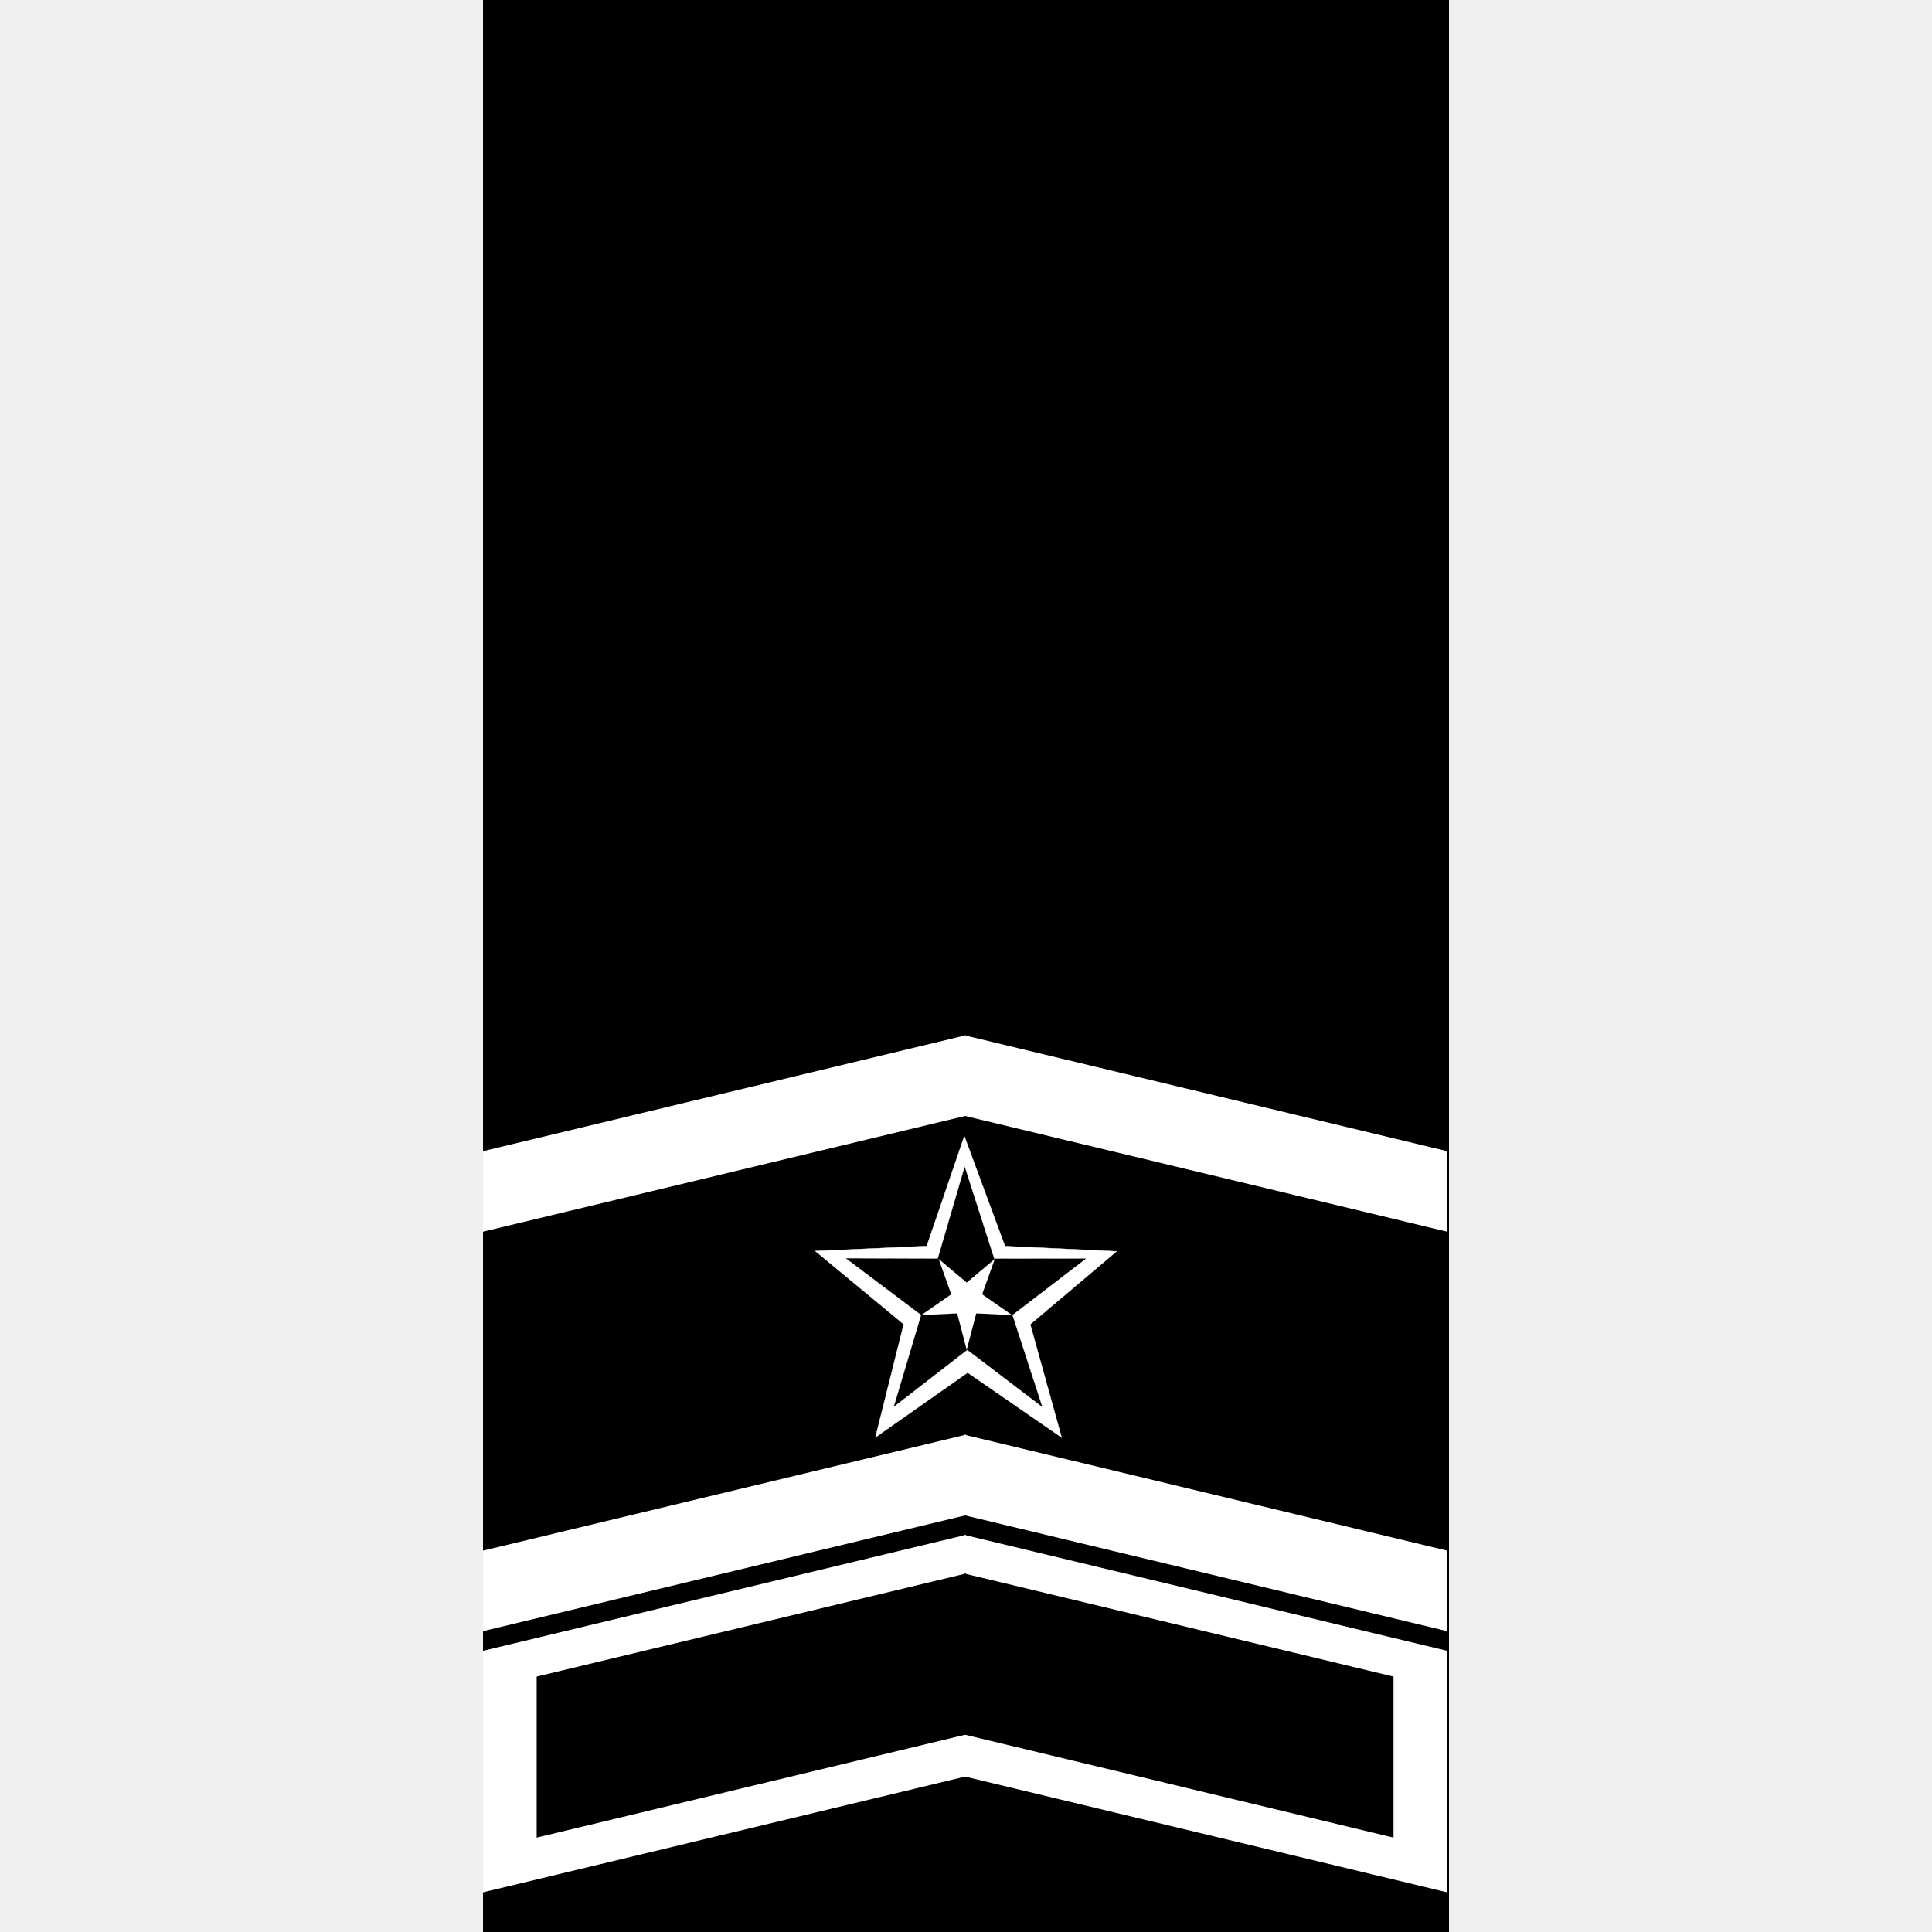
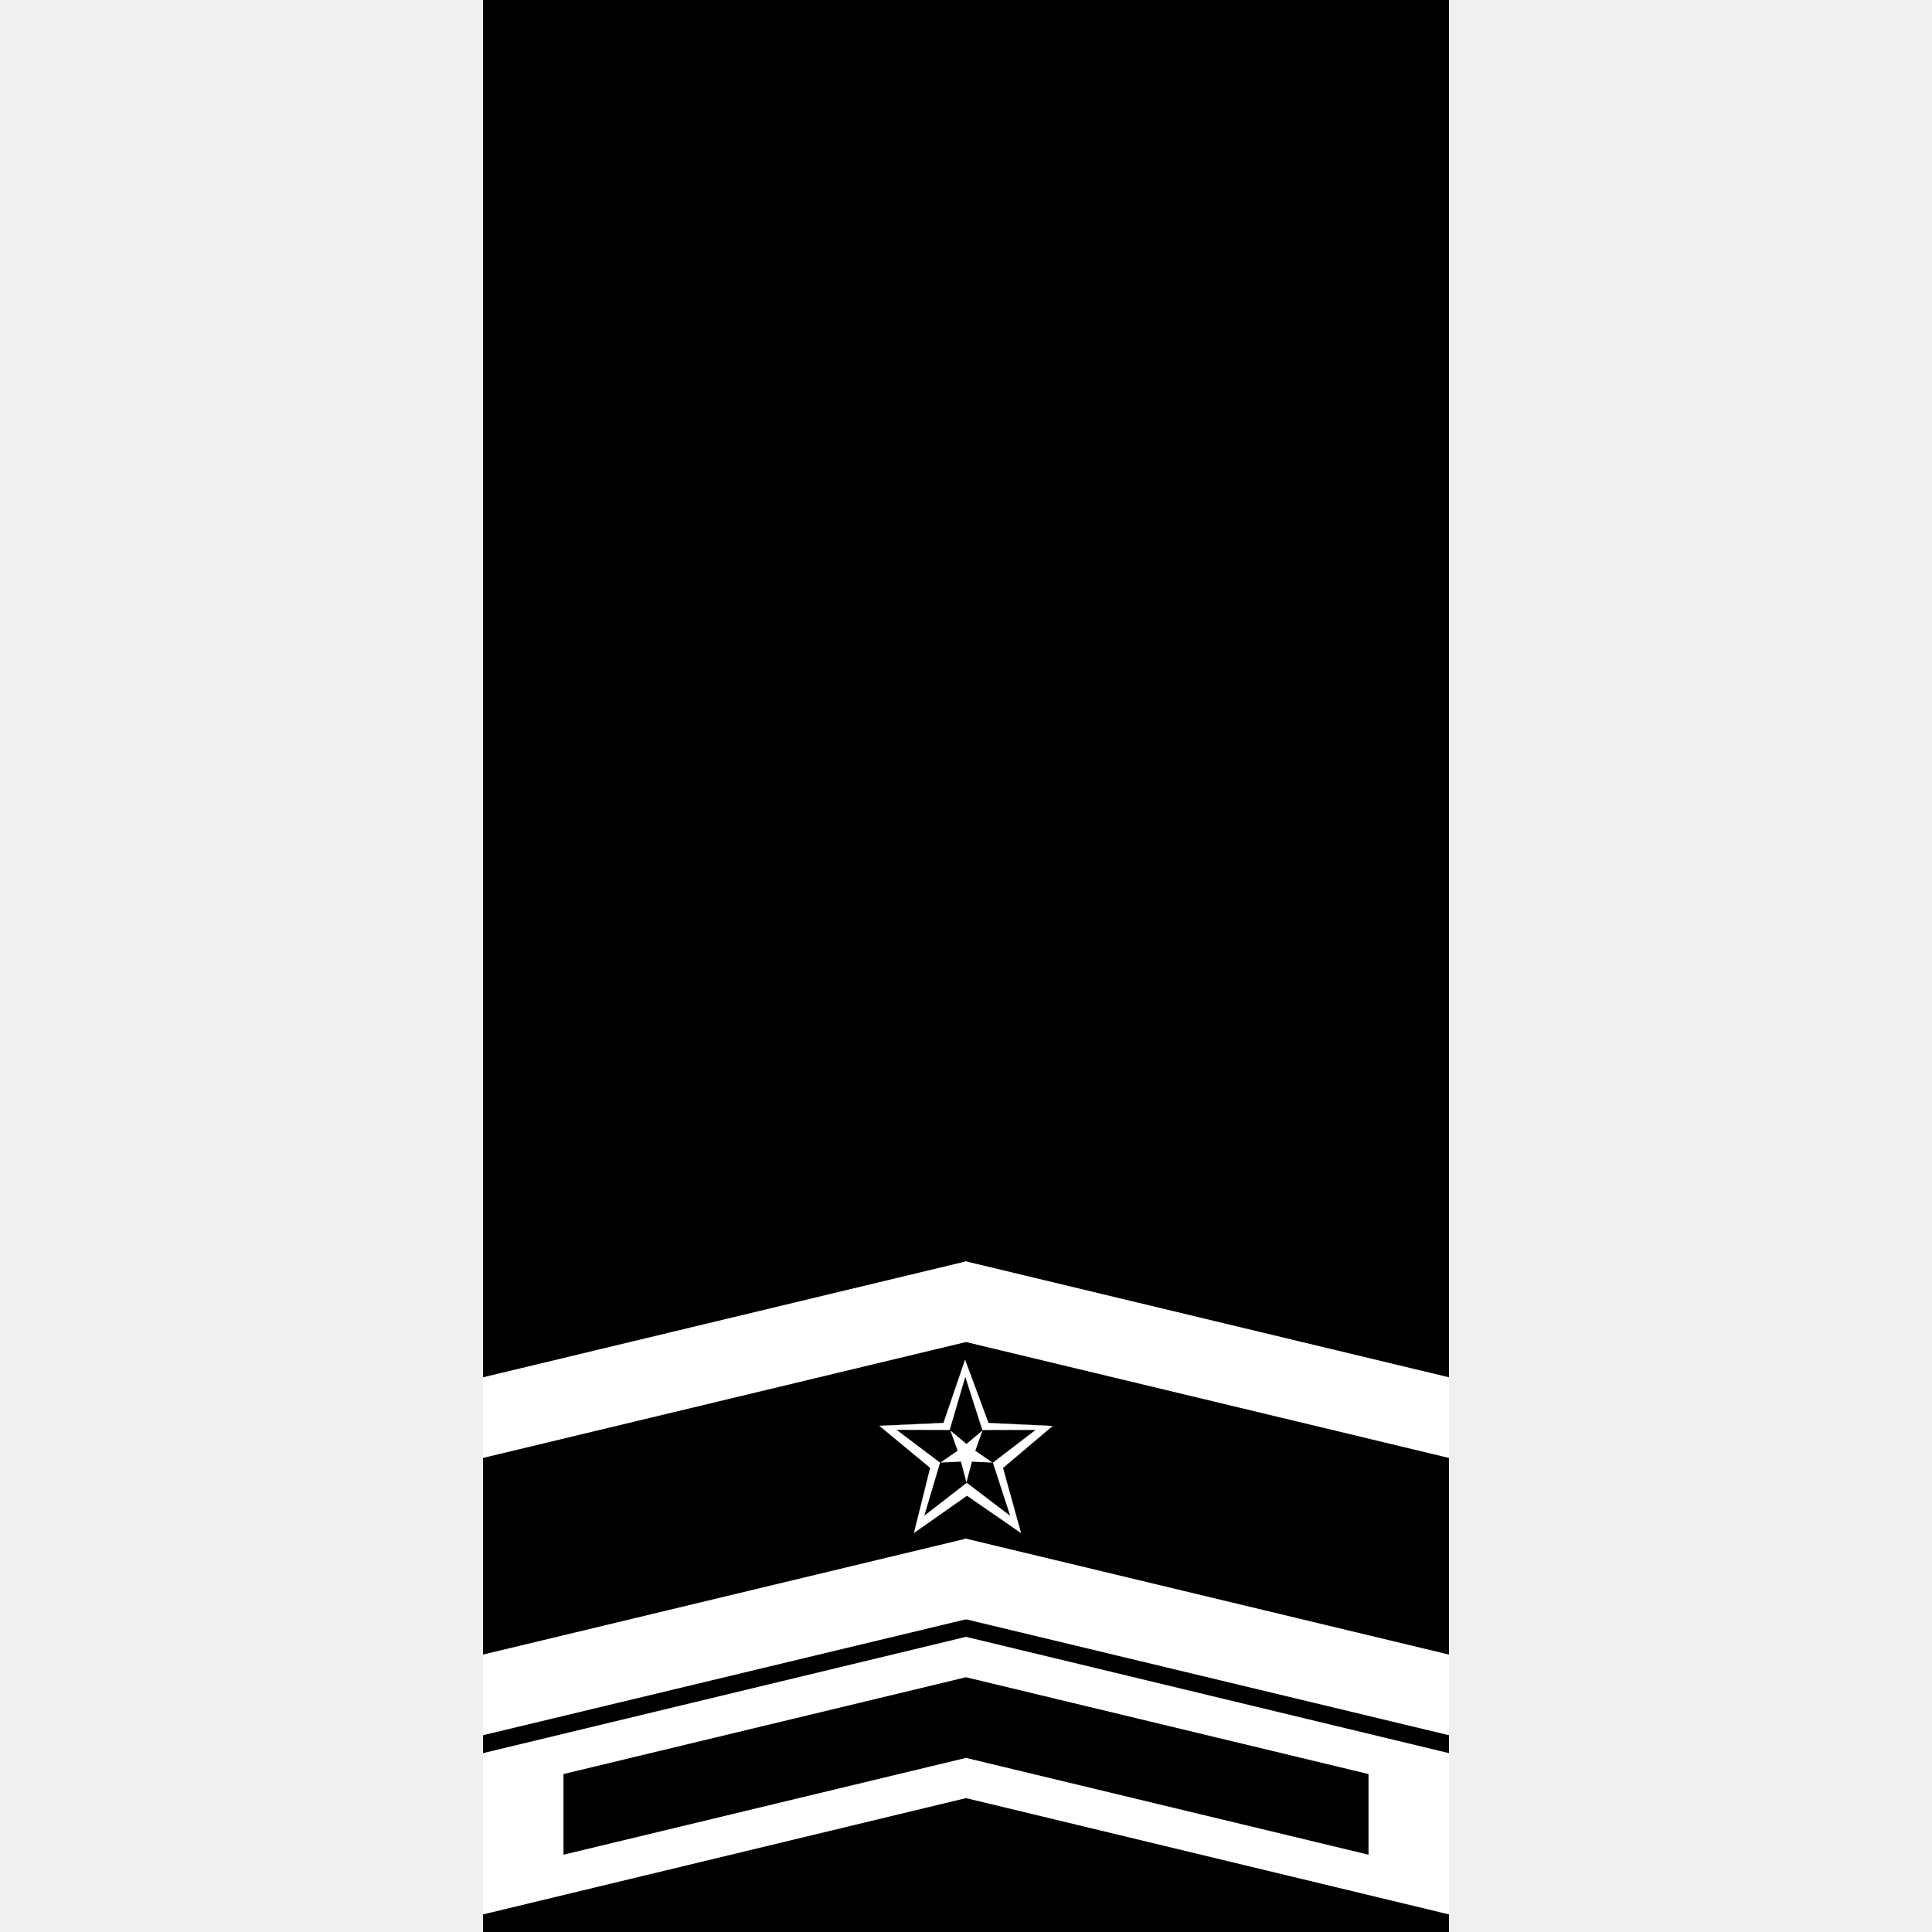
<svg xmlns="http://www.w3.org/2000/svg" width="1080" height="1080" viewBox="0 0 1080 1080" version="1.1" id="svg1" xml:space="preserve">
  <defs id="defs1" />
  <g id="layer1" style="display:inline">
    <rect style="display:inline;fill:#000000;stroke:#000000;stroke-width:1.211" id="rect4" width="538.789" height="1078.789" x="270.605" y="0.605" />
  </g>
  <g id="layer2">
-     <g id="g3-2" transform="translate(-0.503286,418)">
-       <g id="layer2-0-1" transform="rotate(180,539.9956,539.9166)">
-         <rect style="fill:#ffffff;stroke:#ffffff;stroke-width:1.127" id="rect1-6-9" width="276.529" height="133.889" x="278.753" y="375.621" transform="matrix(0.9723699,0.2334454,0,1,0,0)" />
-         <rect style="fill:#ffffff;stroke:#ffffff;stroke-width:1.127" id="rect1-0-5-0" width="276.529" height="133.889" x="-831.926" y="634.904" transform="matrix(-0.9723699,0.2334454,0,1,0,0)" />
-         <rect style="fill:#000000;stroke:#000000;stroke-width:0.867" id="rect1-0-8-2" width="245.94" height="89.145" x="-801.204" y="658.175" transform="matrix(-0.9723699,0.2334454,0,1,0,0)" />
-         <rect style="fill:#000000;stroke:#000000;stroke-width:0.867" id="rect1-5-5" width="245.94" height="89.145" x="309.472" y="398.893" transform="matrix(0.9723699,0.2334454,0,1,0,0)" />
+     <g id="g1" transform="matrix(1.000007,0,0,1,-0.00184354,452.5875)">
+       <g id="layer2-8" transform="rotate(180,539.9956,539.9166)">
+         <rect style="fill:#ffffff;stroke:#ffffff;stroke-width:0.92" id="rect1" width="276.795" height="89.232" x="278.174" y="397.687" transform="matrix(0.9722057,0.2341281,0,1,0,0)" />
+         <rect style="fill:#000000;stroke:#000000;stroke-width:0.593" id="rect1-9" width="230.815" height="44.485" x="324.279" y="420.171" transform="matrix(0.9722718,0.2338536,0,1,0,0)" />
+         <rect style="fill:#ffffff;stroke:#ffffff;stroke-width:0.92" id="rect1-8" width="276.795" height="89.232" x="-832.688" y="657.769" transform="matrix(-0.9722057,0.2341281,0,1,0,0)" />
+         <rect style="fill:#000000;stroke:#000000;stroke-width:0.593" id="rect1-9-9" width="230.815" height="44.485" x="-786.508" y="679.93" transform="matrix(-0.9722718,0.2338536,0,1,0,0)" />
      </g>
    </g>
-     <g id="g1" transform="translate(-0.5000123,317)">
-       <g id="layer2-2" transform="rotate(180,539.9955,539.9141)">
-         <rect style="fill:#ffffff;stroke:#ffffff;stroke-width:0.649" id="rect1" width="277.014" height="44.36" x="278.511" y="420.383" transform="matrix(0.9723699,0.2334454,0,1,0,0)" />
-         <rect style="fill:#ffffff;stroke:#ffffff;stroke-width:0.649" id="rect1-0" width="277.014" height="44.36" x="-832.168" y="679.666" transform="matrix(-0.9723699,0.2334454,0,1,0,0)" />
+     <g id="g2" transform="matrix(1.001855,0,0,0.9999972,-1.002236,375.0014)">
+       <g id="layer2-0" transform="rotate(180,539.9955,539.9141)">
+         <rect style="fill:#ffffff;stroke:#ffffff;stroke-width:0.65" id="rect1-2" width="277.046" height="44.43" x="278.525" y="420.114" transform="matrix(0.9722883,0.233785,0,1,0,0)" />
+         <rect style="fill:#ffffff;stroke:#ffffff;stroke-width:0.65" id="rect1-0" width="277.046" height="44.43" x="-832.238" y="679.794" transform="matrix(-0.9722883,0.233785,0,1,0,0)" />
      </g>
    </g>
-     <g id="g2" transform="matrix(0.2503855,0,0,0.2503855,404.7607,584.068)">
-       <g id="layer2-9">
-         <g id="layer3">
-           <path style="fill:#ffffff;stroke:#ffffff" id="path7-4" d="M 462,612 179.196,439.313 -90.276,632.143 -13.432,309.817 -280.095,113.121 50.2,86.6 154.866,-227.794 282.156,78.14 613.506,80.53 361.88,296.129 Z" transform="matrix(0.7521324,0.02959069,-0.01635336,0.7904644,416.1898,379.2691)" />
-           <path style="fill:#000000;stroke:#ffffff" id="path7" d="M 462,612 178.511,420.522 -90.276,632.143 4.228,303.359 -280.095,113.121 61.8,101.4 154.866,-227.794 271.665,93.746 613.506,80.53 343.796,290.974 Z" transform="matrix(0.6017318,0.02366392,-0.01308325,0.6321408,441.0384,411.3633)" />
-           <path style="fill:#ffffff;stroke:#ffffff" id="path8" d="M 814,878 205.745,527.743 -270.786,1043.08 -125.634,356.36 -763.005,62.4 -65.04,-11.76 17.574,-708.774 303.787,-67.887 992.217,-204.706 471.142,265.544 Z" transform="matrix(-0.1127076,-0.0180583,0.01718276,-0.1184507,555.8451,597.0003)" />
-         </g>
+     <g id="g3" transform="matrix(0.1437714,0,0,0.1437714,462.3655,730.8634)">
+       <g id="layer2-4">
+         <path style="fill:#ffffff;stroke:#ffffff" id="path7-4" d="M 462,612 179.196,439.313 -90.276,632.143 -13.432,309.817 -280.095,113.121 50.2,86.6 154.866,-227.794 282.156,78.14 613.506,80.53 361.88,296.129 Z" transform="matrix(0.7521324,0.02959069,-0.01635336,0.7904644,416.1898,379.2691)" />
+         <path style="fill:#000000;stroke:#000000" id="path7" d="M 462,612 178.511,420.522 -90.276,632.143 4.228,303.359 -280.095,113.121 61.8,101.4 154.866,-227.794 271.665,93.746 613.506,80.53 343.796,290.974 Z" transform="matrix(0.6017318,0.02366392,-0.01308325,0.6321408,441.0384,411.3633)" />
+         <path style="fill:#ffffff;stroke:#ffffff" id="path8" d="M 814,878 205.745,527.743 -270.786,1043.08 -125.634,356.36 -763.005,62.4 -65.04,-11.76 17.574,-708.774 303.787,-67.887 992.217,-204.706 471.142,265.544 Z" transform="matrix(-0.1127076,-0.0180583,0.01718276,-0.1184507,555.8451,597.0003)" />
      </g>
    </g>
-     <g id="g4" transform="translate(-0.5000123,-73.29997)">
-       <g id="layer2-6" transform="rotate(180,539.9955,623.4141)">
-         <rect style="fill:#ffffff;stroke:#ffffff;stroke-width:0.649" id="rect1-4" width="277.014" height="44.36" x="278.511" y="420.383" transform="matrix(0.9723699,0.2334454,0,1,0,0)" />
-         <rect style="fill:#ffffff;stroke:#ffffff;stroke-width:0.649" id="rect1-0-3" width="277.014" height="44.36" x="-832.168" y="679.666" transform="matrix(-0.9723699,0.2334454,0,1,0,0)" />
+     <g id="g2-4" transform="matrix(1.001855,0,0,0.9999972,-1.002236,220.0019)">
+       <g id="layer2-0-8" transform="rotate(180,539.9955,539.9141)">
+         <rect style="fill:#ffffff;stroke:#ffffff;stroke-width:0.65" id="rect1-2-0" width="277.046" height="44.43" x="278.525" y="420.114" transform="matrix(0.9722883,0.233785,0,1,0,0)" />
+         <rect style="fill:#ffffff;stroke:#ffffff;stroke-width:0.65" id="rect1-0-7" width="277.046" height="44.43" x="-832.238" y="679.794" transform="matrix(-0.9722883,0.233785,0,1,0,0)" />
      </g>
    </g>
  </g>
</svg>
